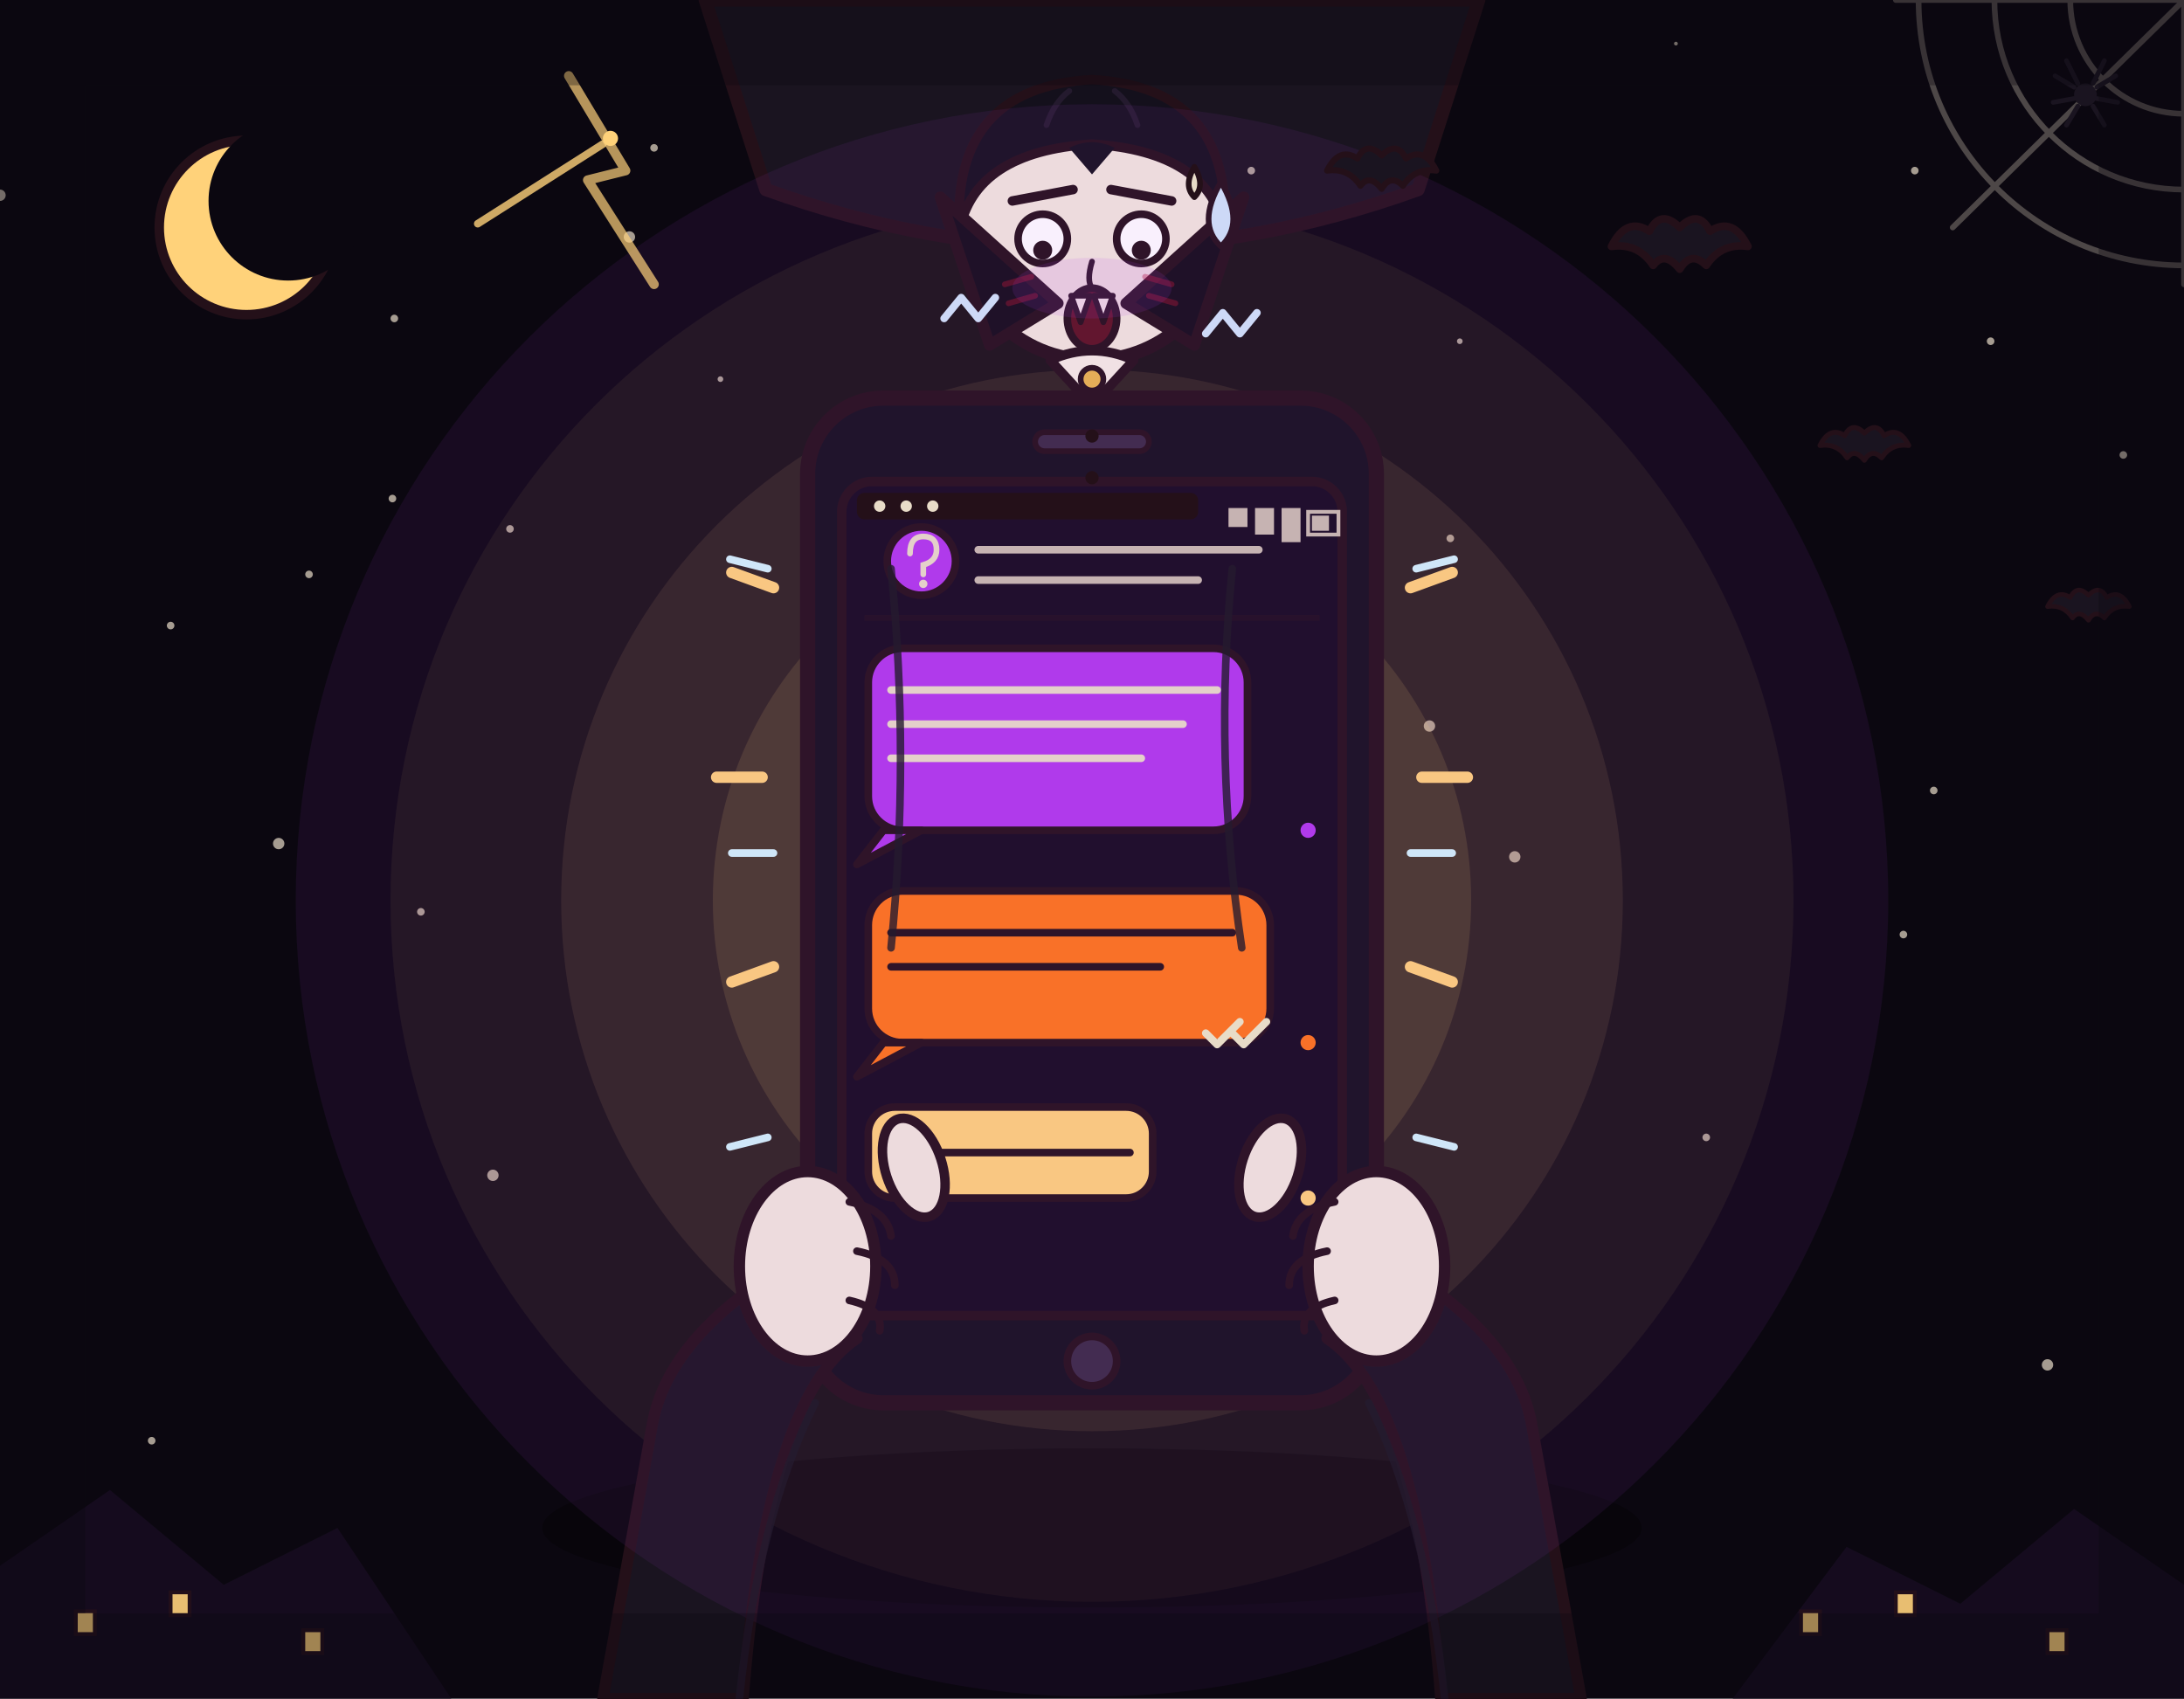
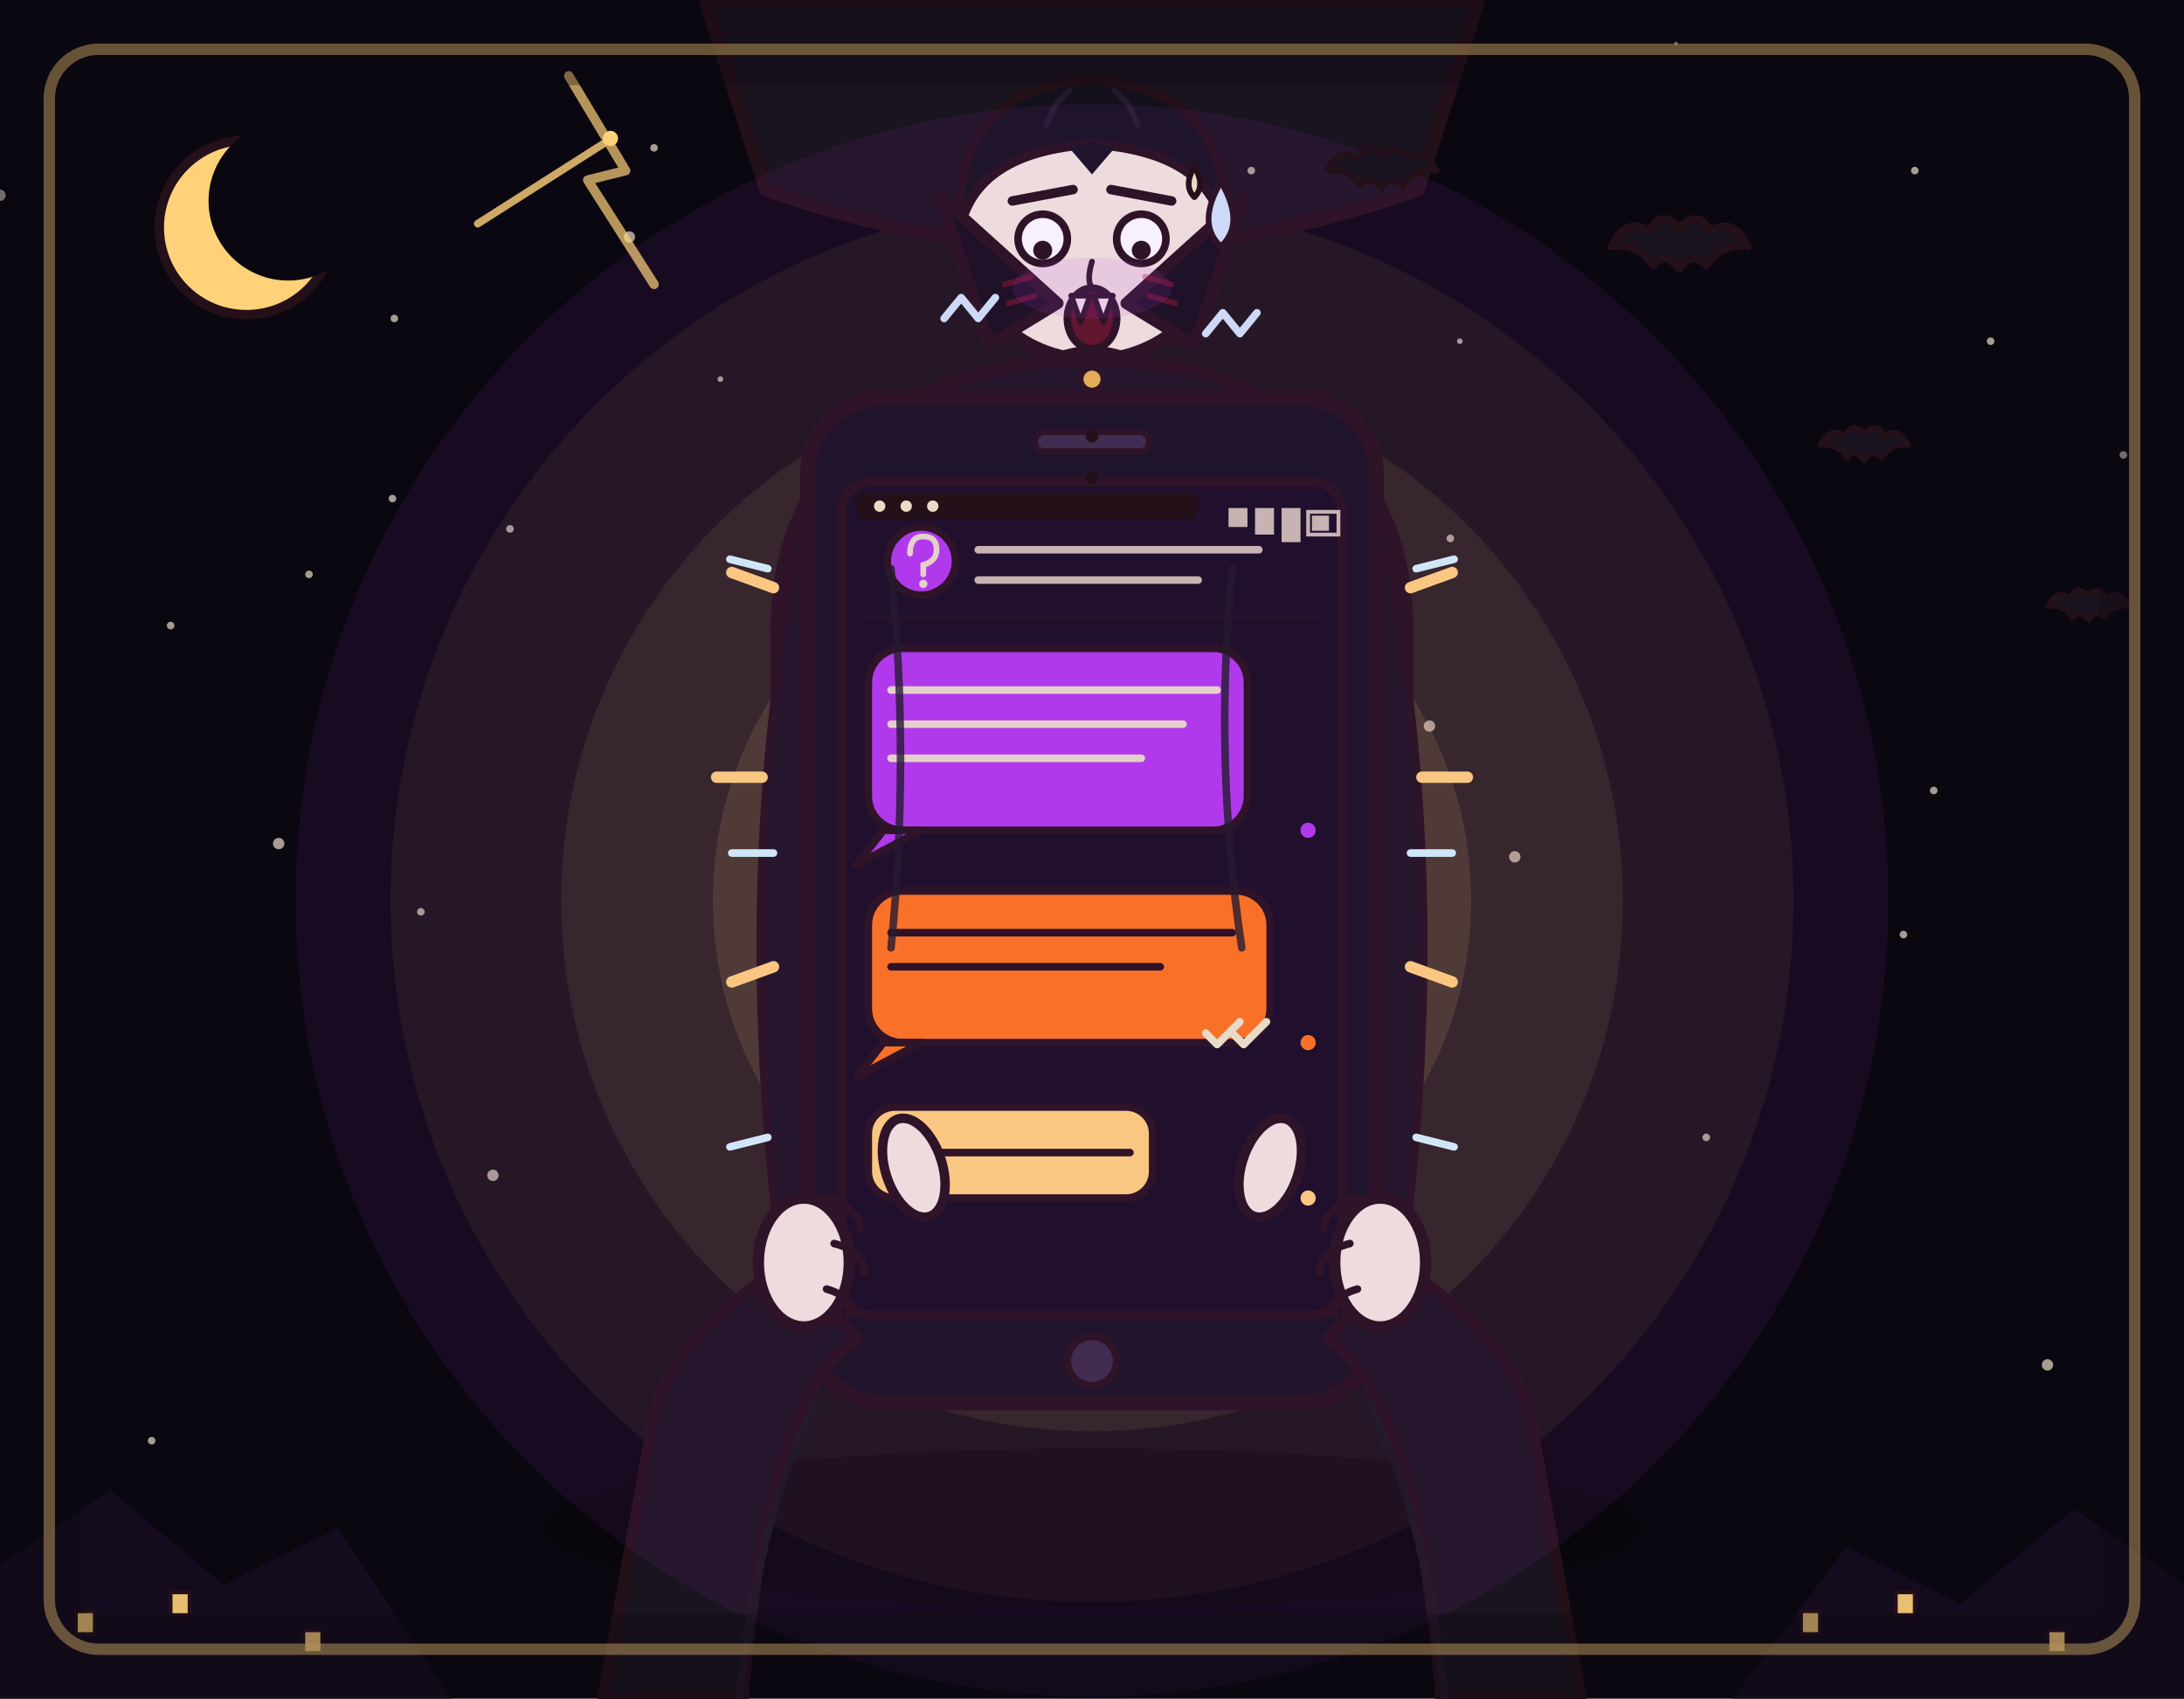
<svg xmlns="http://www.w3.org/2000/svg" viewBox="0 0 1152 896" width="1152" height="896">
  <rect x="0" y="0" width="1152" height="896" fill="#0b0710" />
  <g fill="#e8dcc8" opacity=".7">
    <circle cx="0" cy="103" r="3" />
    <circle cx="147" cy="445" r="3" />
    <circle cx="488" cy="61" r="1" />
    <circle cx="475" cy="253" r="2" />
    <circle cx="551" cy="174" r="2" />
    <circle cx="884" cy="23" r="1" />
    <circle cx="519" cy="337" r="3" />
    <circle cx="208" cy="168" r="2" />
    <circle cx="709" cy="416" r="3" />
    <circle cx="1020" cy="417" r="2" />
    <circle cx="222" cy="481" r="2" />
    <circle cx="492" cy="350" r="3" />
    <circle cx="799" cy="452" r="3" />
    <circle cx="332" cy="125" r="3" />
    <circle cx="581" cy="437" r="3" />
    <circle cx="754" cy="383" r="3" />
    <circle cx="523" cy="520" r="3" />
    <circle cx="345" cy="78" r="2" />
    <circle cx="269" cy="279" r="2" />
    <circle cx="91" cy="102" r="2" />
    <circle cx="163" cy="303" r="2" />
    <circle cx="1004" cy="493" r="2" />
    <circle cx="455" cy="457" r="2" />
    <circle cx="765" cy="284" r="2" />
    <circle cx="569" cy="126" r="3" />
    <circle cx="207" cy="263" r="2" />
    <circle cx="900" cy="600" r="2" />
    <circle cx="260" cy="620" r="3" />
    <circle cx="1050" cy="180" r="2" />
    <circle cx="80" cy="760" r="2" />
    <circle cx="1080" cy="720" r="3" />
  </g>
  <circle cx="130" cy="120" r="46" fill="#ffd27a" stroke="#241019" stroke-width="5" stroke-linejoin="round" />
  <circle cx="152" cy="106" r="42" fill="#0b0710" stroke="none" />
  <circle cx="576" cy="475" r="370" fill="#ffd27a" opacity="0.06" stroke="none" />
  <circle cx="576" cy="475" r="280" fill="#ffd27a" opacity="0.09" stroke="none" />
  <circle cx="576" cy="475" r="200" fill="#ffd27a" opacity="0.12" stroke="none" />
  <ellipse cx="576" cy="806" rx="290" ry="42" fill="#000000" stroke="none" opacity="0.3" />
  <path d="M372 0 L404 100 Q576 162 748 100 L780 0 Z" fill="#1a1420" stroke="#241019" stroke-width="7" stroke-linejoin="round" stroke-linecap="round" />
  <circle cx="576" cy="120" r="70" fill="#f2e8dc" stroke="#241019" stroke-width="7" stroke-linejoin="round" />
  <path d="M506 122 Q502 46 576 42 Q650 46 646 122 Q638 80 576 76 Q514 80 506 122 Z" fill="#14101c" stroke="#241019" stroke-width="5" stroke-linejoin="round" />
  <path d="M564 78 L576 92 L588 78 Q576 72 564 78 Z" fill="#14101c" stroke="none" />
  <circle cx="550" cy="126" r="13" fill="#ffffff" stroke="#241019" stroke-width="4" />
  <circle cx="602" cy="126" r="13" fill="#ffffff" stroke="#241019" stroke-width="4" />
  <circle cx="550" cy="132" r="5" fill="#241019" stroke="none" />
  <circle cx="602" cy="132" r="5" fill="#241019" stroke="none" />
  <path d="M534 106 L566 100" fill="none" stroke="#241019" stroke-width="5" stroke-linecap="round" />
  <path d="M586 100 L618 106" fill="none" stroke="#241019" stroke-width="5" stroke-linecap="round" />
  <path d="M576 138 Q573 148 576 152" fill="none" stroke="#241019" stroke-width="3" stroke-linecap="round" />
  <ellipse cx="576" cy="168" rx="13" ry="16" fill="#5b1220" stroke="#241019" stroke-width="4" stroke-linejoin="round" />
  <path d="M565 156 L570 170 L575 156 Z" fill="#f6efe4" stroke="#241019" stroke-width="3" stroke-linejoin="round" />
  <path d="M577 156 L582 170 L587 156 Z" fill="#f6efe4" stroke="#241019" stroke-width="3" stroke-linejoin="round" />
  <path d="M522 182 L496 104 L558 160 Z" fill="#120d18" stroke="#241019" stroke-width="6" stroke-linejoin="round" stroke-linecap="round" />
  <path d="M630 182 L656 104 L594 160 Z" fill="#120d18" stroke="#241019" stroke-width="6" stroke-linejoin="round" stroke-linecap="round" />
  <path d="M554 190 L576 214 L598 190 Q576 180 554 190 Z" fill="#f6efe4" stroke="#241019" stroke-width="5" stroke-linejoin="round" stroke-linecap="round" />
  <path d="M644 96 Q657 118 644 130 Q631 118 644 96 Z" fill="#cfe6f8" stroke="#241019" stroke-width="3" stroke-linejoin="round" />
  <path d="M498 168 l9 -11 l9 11 l9 -11" fill="none" stroke="#cfe6f8" stroke-width="4" stroke-linecap="round" stroke-linejoin="round" />
  <path d="M636 176 l9 -11 l9 11 l9 -11" fill="none" stroke="#cfe6f8" stroke-width="4" stroke-linecap="round" stroke-linejoin="round" />
+   <path d="M410 340Q406 230 520 196Q576 184 632 196Q746 230 742 340L742 380L410 380Z" fill="#1a1420" stroke="#241019" stroke-width="7" stroke-linejoin="round" />
+   <path d="M432 300Q402 460 422 640" fill="none" stroke="#241019" stroke-width="30" stroke-linecap="round" />
+   <path d="M432 300Q402 460 422 640" fill="none" stroke="#1a1420" stroke-width="22" stroke-linecap="round" />
+   <path d="M720 300Q750 460 730 640" fill="none" stroke="#241019" stroke-width="30" stroke-linecap="round" />
+   <path d="M720 300Q750 460 730 640" fill="none" stroke="#1a1420" stroke-width="22" stroke-linecap="round" />
  <rect x="426" y="210" width="300" height="530" rx="40" fill="#14101c" stroke="#241019" stroke-width="8" stroke-linejoin="round" stroke-linecap="round" />
  <rect x="444" y="254" width="264" height="440" rx="16" fill="#150b1e" stroke="#241019" stroke-width="5" stroke-linejoin="round" />
  <rect x="546" y="228" width="60" height="10" rx="5" fill="#3a2a44" stroke="#241019" stroke-width="3" stroke-linecap="round" />
  <circle cx="486" cy="296" r="18" fill="#b03aeb" stroke="#241019" stroke-width="4" />
  <path d="M480 292 Q480 283 487 283 Q494 283 494 290 Q494 296 487 298 L487 303" fill="none" stroke="#e8dcc8" stroke-width="3" stroke-linecap="round" />
  <circle cx="487" cy="308" r="2.2" fill="#e8dcc8" stroke="none" />
  <line x1="516" y1="290" x2="664" y2="290" stroke="#e8dcc8" stroke-width="4" stroke-linecap="round" opacity="0.85" />
  <line x1="516" y1="306" x2="632" y2="306" stroke="#e8dcc8" stroke-width="4" stroke-linecap="round" opacity="0.85" />
  <line x1="456" y1="326" x2="696" y2="326" stroke="#241019" stroke-width="3" opacity="0.5" />
  <rect x="458" y="342" width="200" height="96" rx="18" fill="#b03aeb" stroke="#241019" stroke-width="4" stroke-linejoin="round" />
  <line x1="470" y1="364" x2="642" y2="364" stroke="#e8dcc8" stroke-width="4" stroke-linecap="round" />
  <line x1="470" y1="382" x2="624" y2="382" stroke="#e8dcc8" stroke-width="4" stroke-linecap="round" />
  <line x1="470" y1="400" x2="602" y2="400" stroke="#e8dcc8" stroke-width="4" stroke-linecap="round" />
  <path d="M466 438 L452 456 L486 438 Z" fill="#b03aeb" stroke="#241019" stroke-width="4" stroke-linejoin="round" />
  <circle cx="690" cy="438" r="4" fill="#b03aeb" stroke="none" />
  <rect x="458" y="470" width="212" height="80" rx="18" fill="#ff7518" stroke="#241019" stroke-width="4" stroke-linejoin="round" />
  <line x1="470" y1="492" x2="650" y2="492" stroke="#241019" stroke-width="4" stroke-linecap="round" />
  <line x1="470" y1="510" x2="612" y2="510" stroke="#241019" stroke-width="4" stroke-linecap="round" />
  <path d="M466 550 L452 568 L486 550 Z" fill="#ff7518" stroke="#241019" stroke-width="4" stroke-linejoin="round" />
  <circle cx="690" cy="550" r="4" fill="#ff7518" stroke="none" />
  <rect x="458" y="584" width="150" height="48" rx="14" fill="#ffd27a" stroke="#241019" stroke-width="4" stroke-linejoin="round" />
  <line x1="470" y1="608" x2="596" y2="608" stroke="#241019" stroke-width="4" stroke-linecap="round" />
  <circle cx="690" cy="632" r="4" fill="#ffd27a" stroke="none" />
  <circle cx="576" cy="718" r="13" fill="#3a2a44" stroke="#241019" stroke-width="4" />
  <path d="M318 896 L344 752 Q352 706 414 668 L452 706 Q404 738 392 896 Z" fill="#1a1420" stroke="#241019" stroke-width="6" stroke-linejoin="round" stroke-linecap="round" />
  <path d="M834 896 L808 752 Q800 706 738 668 L700 706 Q748 738 760 896 Z" fill="#1a1420" stroke="#241019" stroke-width="6" stroke-linejoin="round" stroke-linecap="round" />
-   <ellipse cx="426" cy="668" rx="36" ry="50" fill="#f2e8dc" stroke="#241019" stroke-width="6" stroke-linejoin="round" />
-   <ellipse cx="726" cy="668" rx="36" ry="50" fill="#f2e8dc" stroke="#241019" stroke-width="6" stroke-linejoin="round" />
-   <path d="M448 634 Q468 638 470 652" fill="none" stroke="#241019" stroke-width="4" stroke-linecap="round" />
-   <path d="M452 660 Q472 664 472 678" fill="none" stroke="#241019" stroke-width="4" stroke-linecap="round" />
-   <path d="M448 686 Q466 690 464 702" fill="none" stroke="#241019" stroke-width="4" stroke-linecap="round" />
-   <path d="M704 634 Q684 638 682 652" fill="none" stroke="#241019" stroke-width="4" stroke-linecap="round" />
-   <path d="M700 660 Q680 664 680 678" fill="none" stroke="#241019" stroke-width="4" stroke-linecap="round" />
-   <path d="M704 686 Q686 690 688 702" fill="none" stroke="#241019" stroke-width="4" stroke-linecap="round" />
+   <ellipse cx="424" cy="666" rx="24" ry="34" fill="#f2e8dc" stroke="#241019" stroke-width="6" stroke-linejoin="round" />
+   <ellipse cx="728" cy="666" rx="24" ry="34" fill="#f2e8dc" stroke="#241019" stroke-width="6" stroke-linejoin="round" />
+   <path d="M436 632Q452 636 454 648" fill="none" stroke="#241019" stroke-width="4" stroke-linecap="round" />
+   <path d="M440 656Q456 660 456 672" fill="none" stroke="#241019" stroke-width="4" stroke-linecap="round" />
+   <path d="M436 680Q450 684 448 694" fill="none" stroke="#241019" stroke-width="4" stroke-linecap="round" />
+   <path d="M716 632Q700 636 698 648" fill="none" stroke="#241019" stroke-width="4" stroke-linecap="round" />
+   <path d="M712 656Q696 660 696 672" fill="none" stroke="#241019" stroke-width="4" stroke-linecap="round" />
+   <path d="M716 680Q702 684 704 694" fill="none" stroke="#241019" stroke-width="4" stroke-linecap="round" />
  <ellipse cx="482" cy="616" rx="15" ry="27" fill="#f2e8dc" stroke="#241019" stroke-width="5" transform="rotate(-18 482 616)" />
  <ellipse cx="670" cy="616" rx="15" ry="27" fill="#f2e8dc" stroke="#241019" stroke-width="5" transform="rotate(18 670 616)" />
  <g stroke="#ffd27a" stroke-width="6" stroke-linecap="round">
    <line x1="408" y1="310" x2="386" y2="302" />
    <line x1="402" y1="410" x2="378" y2="410" />
    <line x1="408" y1="510" x2="386" y2="518" />
    <line x1="744" y1="310" x2="766" y2="302" />
    <line x1="750" y1="410" x2="774" y2="410" />
    <line x1="744" y1="510" x2="766" y2="518" />
  </g>
  <g fill="#e8dcc8" opacity=".7">
    <circle cx="660" cy="90" r="2" />
    <circle cx="770" cy="180" r="1.5" />
    <circle cx="1010" cy="90" r="2" />
    <circle cx="380" cy="200" r="1.5" />
    <circle cx="90" cy="330" r="2" />
    <circle cx="1120" cy="240" r="2" />
  </g>
  <line x1="252" y1="118" x2="318" y2="76" stroke="#ffd27a" stroke-width="4" stroke-linecap="round" opacity=".8" />
  <circle cx="322" cy="73" r="4" fill="#ffd27a" />
  <g transform="translate(850 130)">
    <path d="M0 0 Q8 -16 20 -8 Q26 -20 36 -10 Q46 -20 52 -8 Q64 -16 72 0 Q58 -2 50 10 Q42 2 36 12 Q28 2 22 10 Q14 -2 0 0 Z" fill="#1a1420" stroke="#241019" stroke-width="4" stroke-linejoin="round" stroke-linecap="round" />
  </g>
  <g transform="translate(960 235) scale(.65)">
    <path d="M0 0 Q8 -16 20 -8 Q26 -20 36 -10 Q46 -20 52 -8 Q64 -16 72 0 Q58 -2 50 10 Q42 2 36 12 Q28 2 22 10 Q14 -2 0 0 Z" fill="#1a1420" stroke="#241019" stroke-width="4" stroke-linejoin="round" stroke-linecap="round" />
  </g>
  <path d="M0 896 L0 826 L58 786 L118 836 L178 806 L238 896 Z" fill="#150b1e" />
  <path d="M1152 896 L1152 836 L1094 796 L1034 846 L974 816 L914 896 Z" fill="#150b1e" />
-   <g stroke="#e8dcc8" stroke-width="3" opacity=".3" fill="none" stroke-linecap="round">
-     <line x1="1152" y1="0" x2="1000" y2="0" />
-     <line x1="1152" y1="0" x2="1152" y2="150" />
-     <line x1="1152" y1="0" x2="1030" y2="120" />
-     <path d="M1092 0 A60 60 0 0 0 1152 60" />
-     <path d="M1052 0 A100 100 0 0 0 1152 100" />
-     <path d="M1012 0 A140 140 0 0 0 1152 140" />
-   </g>
-   <circle cx="1100" cy="50" r="6" fill="#1a1420" />
-   <path d="M1094 46 L1084 40 M1094 52 L1083 54 M1106 46 L1116 40 M1106 52 L1117 54 M1096 44 L1090 32 M1104 44 L1110 32 M1096 56 L1090 66 M1104 56 L1110 66" stroke="#1a1420" stroke-width="2.5" stroke-linecap="round" fill="none" />
  <g fill="#e8dcc8" opacity=".85">
    <rect x="648" y="268" width="10" height="10" />
    <rect x="662" y="268" width="10" height="14" />
    <rect x="676" y="268" width="10" height="18" />
  </g>
  <rect x="690" y="270" width="16" height="12" fill="none" stroke="#e8dcc8" stroke-width="2" opacity=".85" />
  <rect x="692" y="272" width="9" height="8" fill="#e8dcc8" opacity=".85" />
  <g stroke="#b3122e" stroke-width="3" stroke-linecap="round" opacity=".4" fill="none">
    <path d="M530 150 L544 146" />
    <path d="M532 160 L546 156" />
    <path d="M604 146 L618 150" />
    <path d="M606 156 L620 160" />
  </g>
  <path d="M552 66 Q556 54 564 48 M600 66 Q596 54 588 48" stroke="#241a2e" stroke-width="3" stroke-linecap="round" fill="none" />
  <circle cx="576" cy="200" r="6" fill="#e8b64c" stroke="#241019" stroke-width="3" />
  <circle cx="576" cy="475" r="420" fill="#b03aeb" opacity=".08" />
  <ellipse cx="576" cy="152" rx="42" ry="16" fill="#b03aeb" opacity=".12" />
  <g stroke="#cfe6f8" stroke-width="4" stroke-linecap="round" fill="none">
    <line x1="405" y1="300" x2="385" y2="295" />
    <line x1="408" y1="450" x2="386" y2="450" />
    <line x1="405" y1="600" x2="385" y2="605" />
    <line x1="747" y1="300" x2="767" y2="295" />
    <line x1="744" y1="450" x2="766" y2="450" />
    <line x1="747" y1="600" x2="767" y2="605" />
  </g>
  <path d="M630 88 Q636 98 630 104 Q624 98 630 88 Z" fill="#e8dcc8" stroke="#241019" stroke-width="3" stroke-linejoin="round" />
  <rect x="452" y="260" width="180" height="14" rx="4" fill="#241019" />
  <circle cx="464" cy="267" r="3" fill="#e8dcc8" />
  <circle cx="478" cy="267" r="3" fill="#e8dcc8" />
  <circle cx="492" cy="267" r="3" fill="#e8dcc8" />
  <path d="M636 545 l6 6 l12 -12 M650 545 l6 6 l12 -12" stroke="#e8dcc8" stroke-width="4" stroke-linecap="round" stroke-linejoin="round" fill="none" />
  <polyline points="300,40 330,90 310,95 345,150" stroke="#ffd27a" stroke-width="5" stroke-linecap="round" stroke-linejoin="round" fill="none" opacity=".7" />
  <g transform="translate(700 90) scale(.8)">
    <path d="M0 0 Q8 -16 20 -8 Q26 -20 36 -10 Q46 -20 52 -8 Q64 -16 72 0 Q58 -2 50 10 Q42 2 36 12 Q28 2 22 10 Q14 -2 0 0 Z" fill="#1a1420" stroke="#241019" stroke-width="4" stroke-linejoin="round" stroke-linecap="round" />
  </g>
  <g transform="translate(1080 320) scale(.6)">
    <path d="M0 0 Q8 -16 20 -8 Q26 -20 36 -10 Q46 -20 52 -8 Q64 -16 72 0 Q58 -2 50 10 Q42 2 36 12 Q28 2 22 10 Q14 -2 0 0 Z" fill="#1a1420" stroke="#241019" stroke-width="4" stroke-linejoin="round" stroke-linecap="round" />
  </g>
  <g fill="#ffd27a" opacity=".9" stroke="#241019" stroke-width="2">
    <rect x="40" y="850" width="10" height="12" />
    <rect x="90" y="840" width="10" height="12" />
    <rect x="160" y="860" width="10" height="12" />
    <rect x="950" y="850" width="10" height="12" />
    <rect x="1000" y="840" width="10" height="12" />
    <rect x="1080" y="860" width="10" height="12" />
  </g>
  <g stroke="#241a2e" stroke-width="4" stroke-linecap="round" fill="none" opacity=".8">
    <path d="M470 300 Q480 400 470 500" />
    <path d="M650 300 Q640 400 655 500" />
    <path d="M390 896 Q400 800 430 740" />
    <path d="M762 896 Q752 800 722 740" />
  </g>
  <circle cx="576" cy="230" r="3.5" fill="#241019" />
  <circle cx="576" cy="252" r="3.5" fill="#241019" />
+   <rect x="26" y="26" width="1100" height="844" rx="26" fill="none" stroke="#ffd27a" stroke-width="6" opacity=".55" />
  <rect x="0" y="0" width="1152" height="896" fill="none" stroke="#0b0710" stroke-width="90" opacity="0.32" />
</svg>
